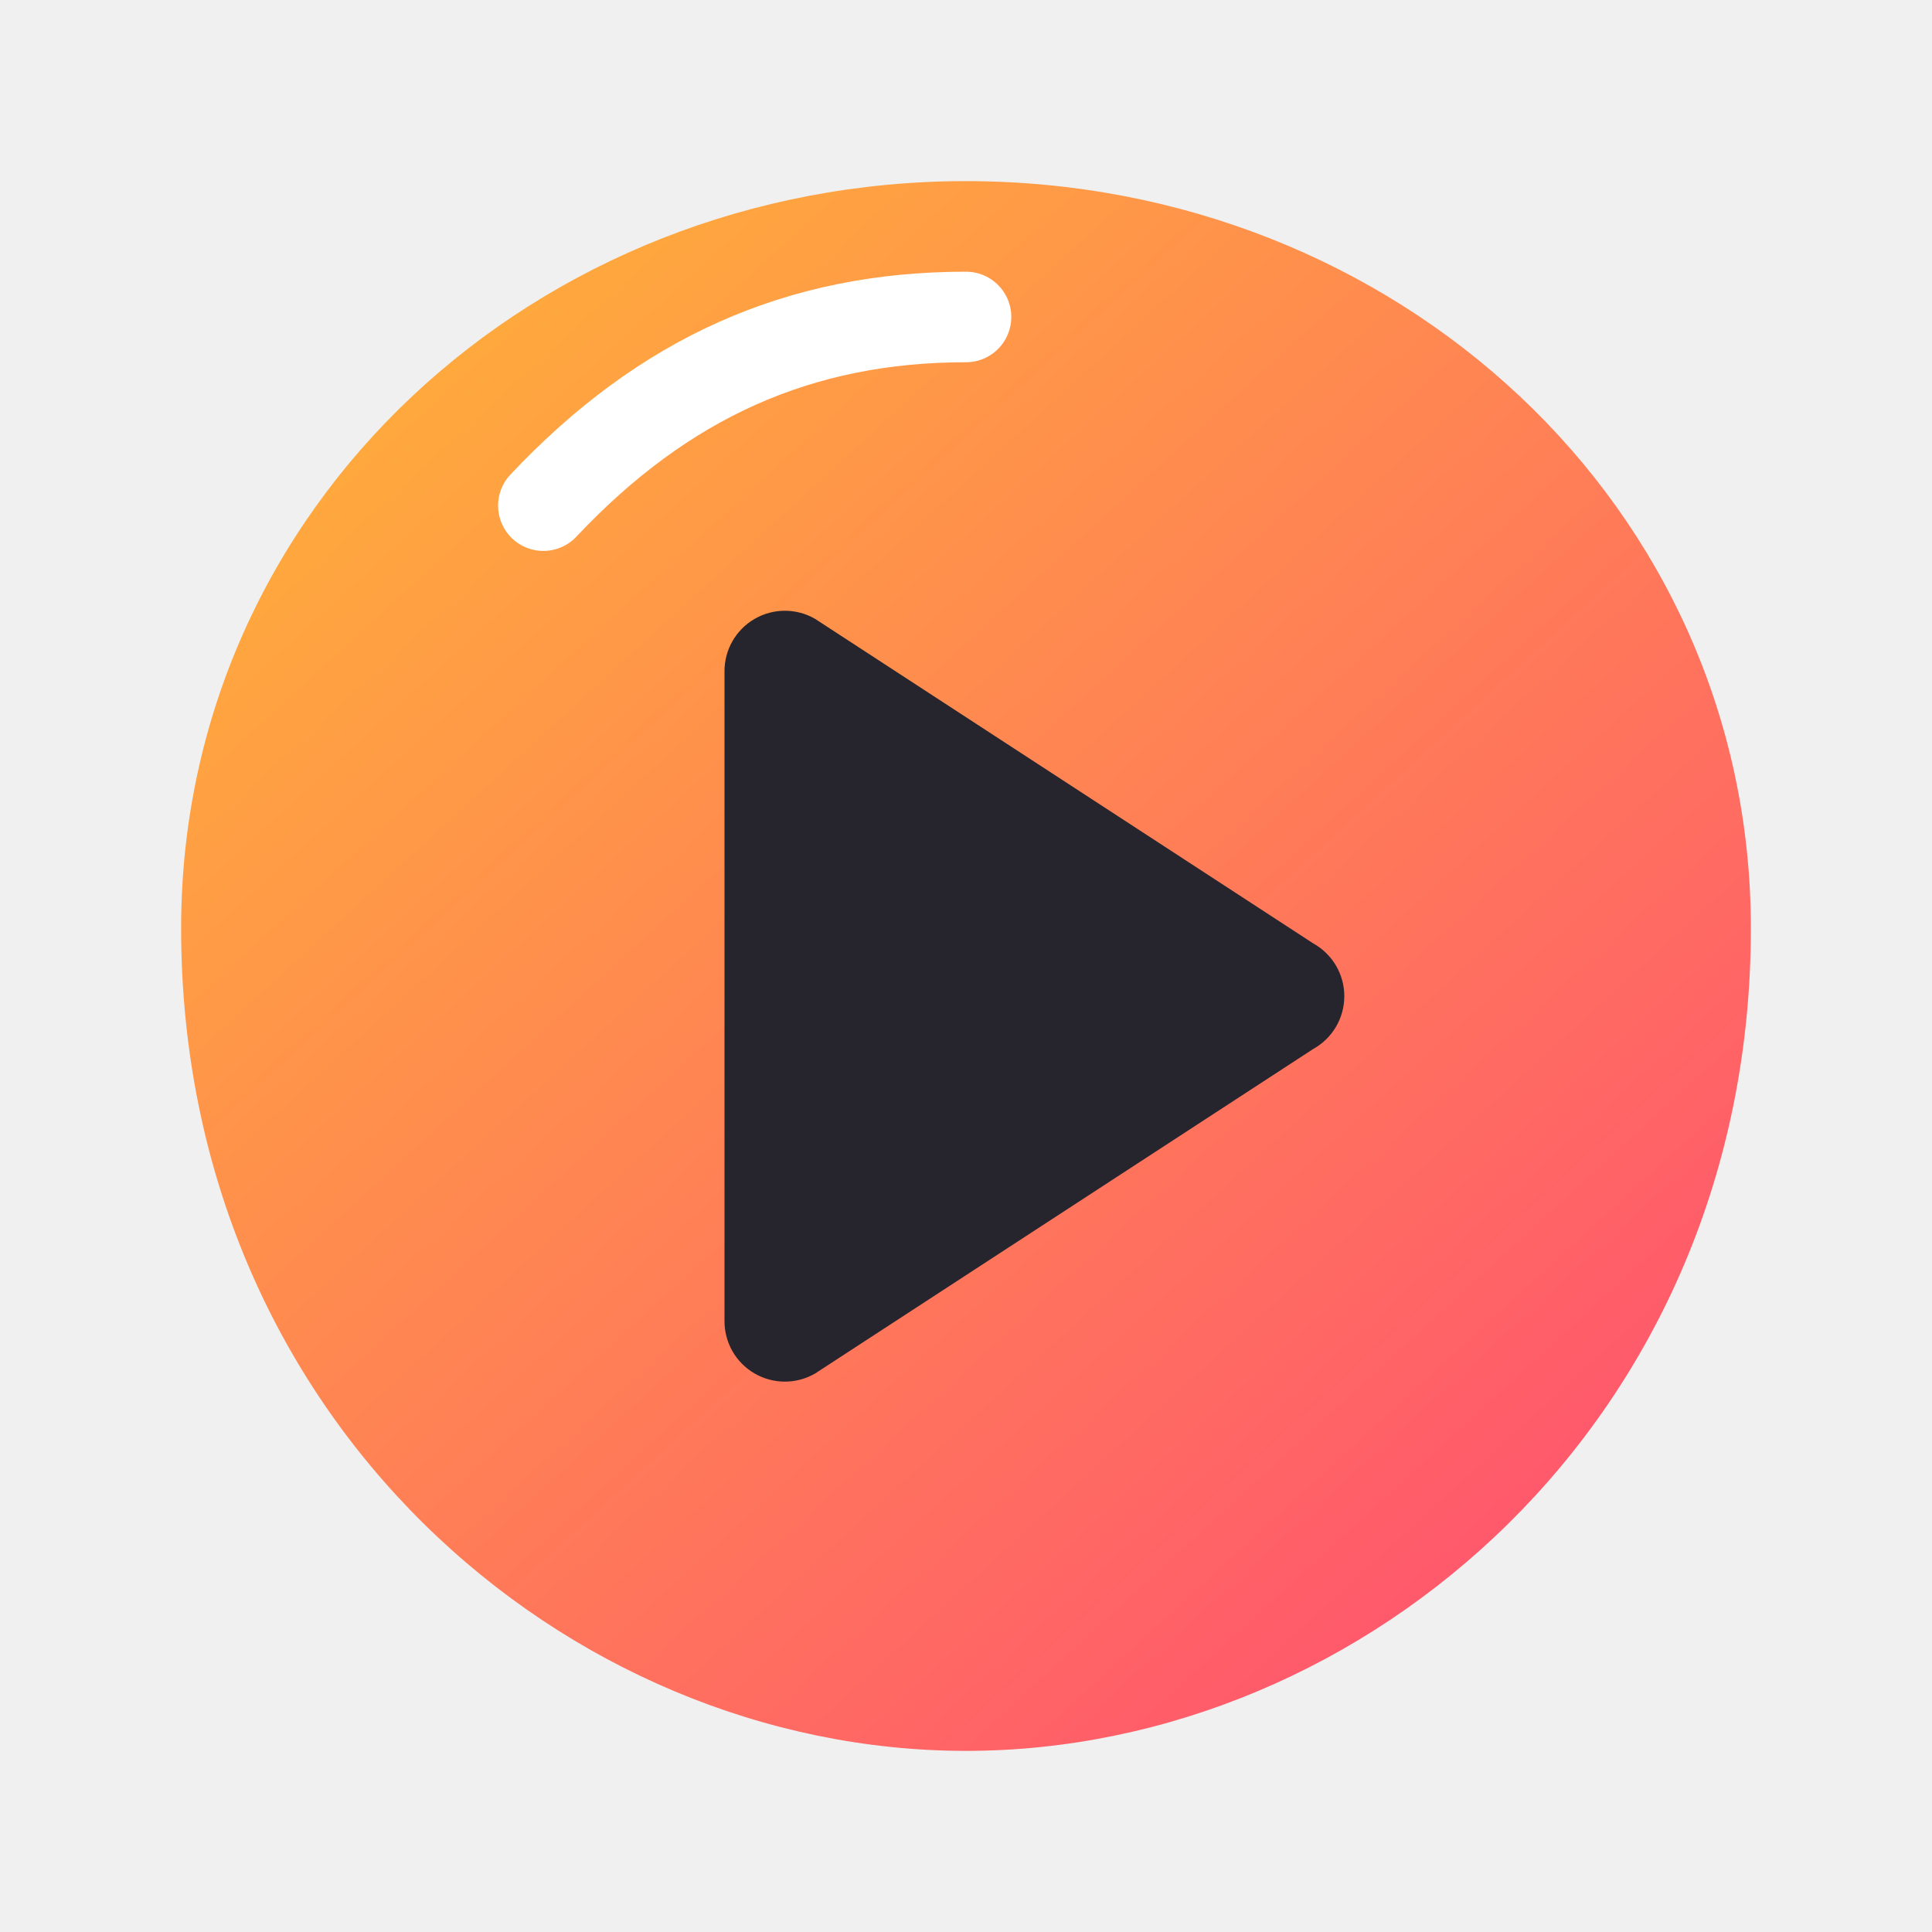
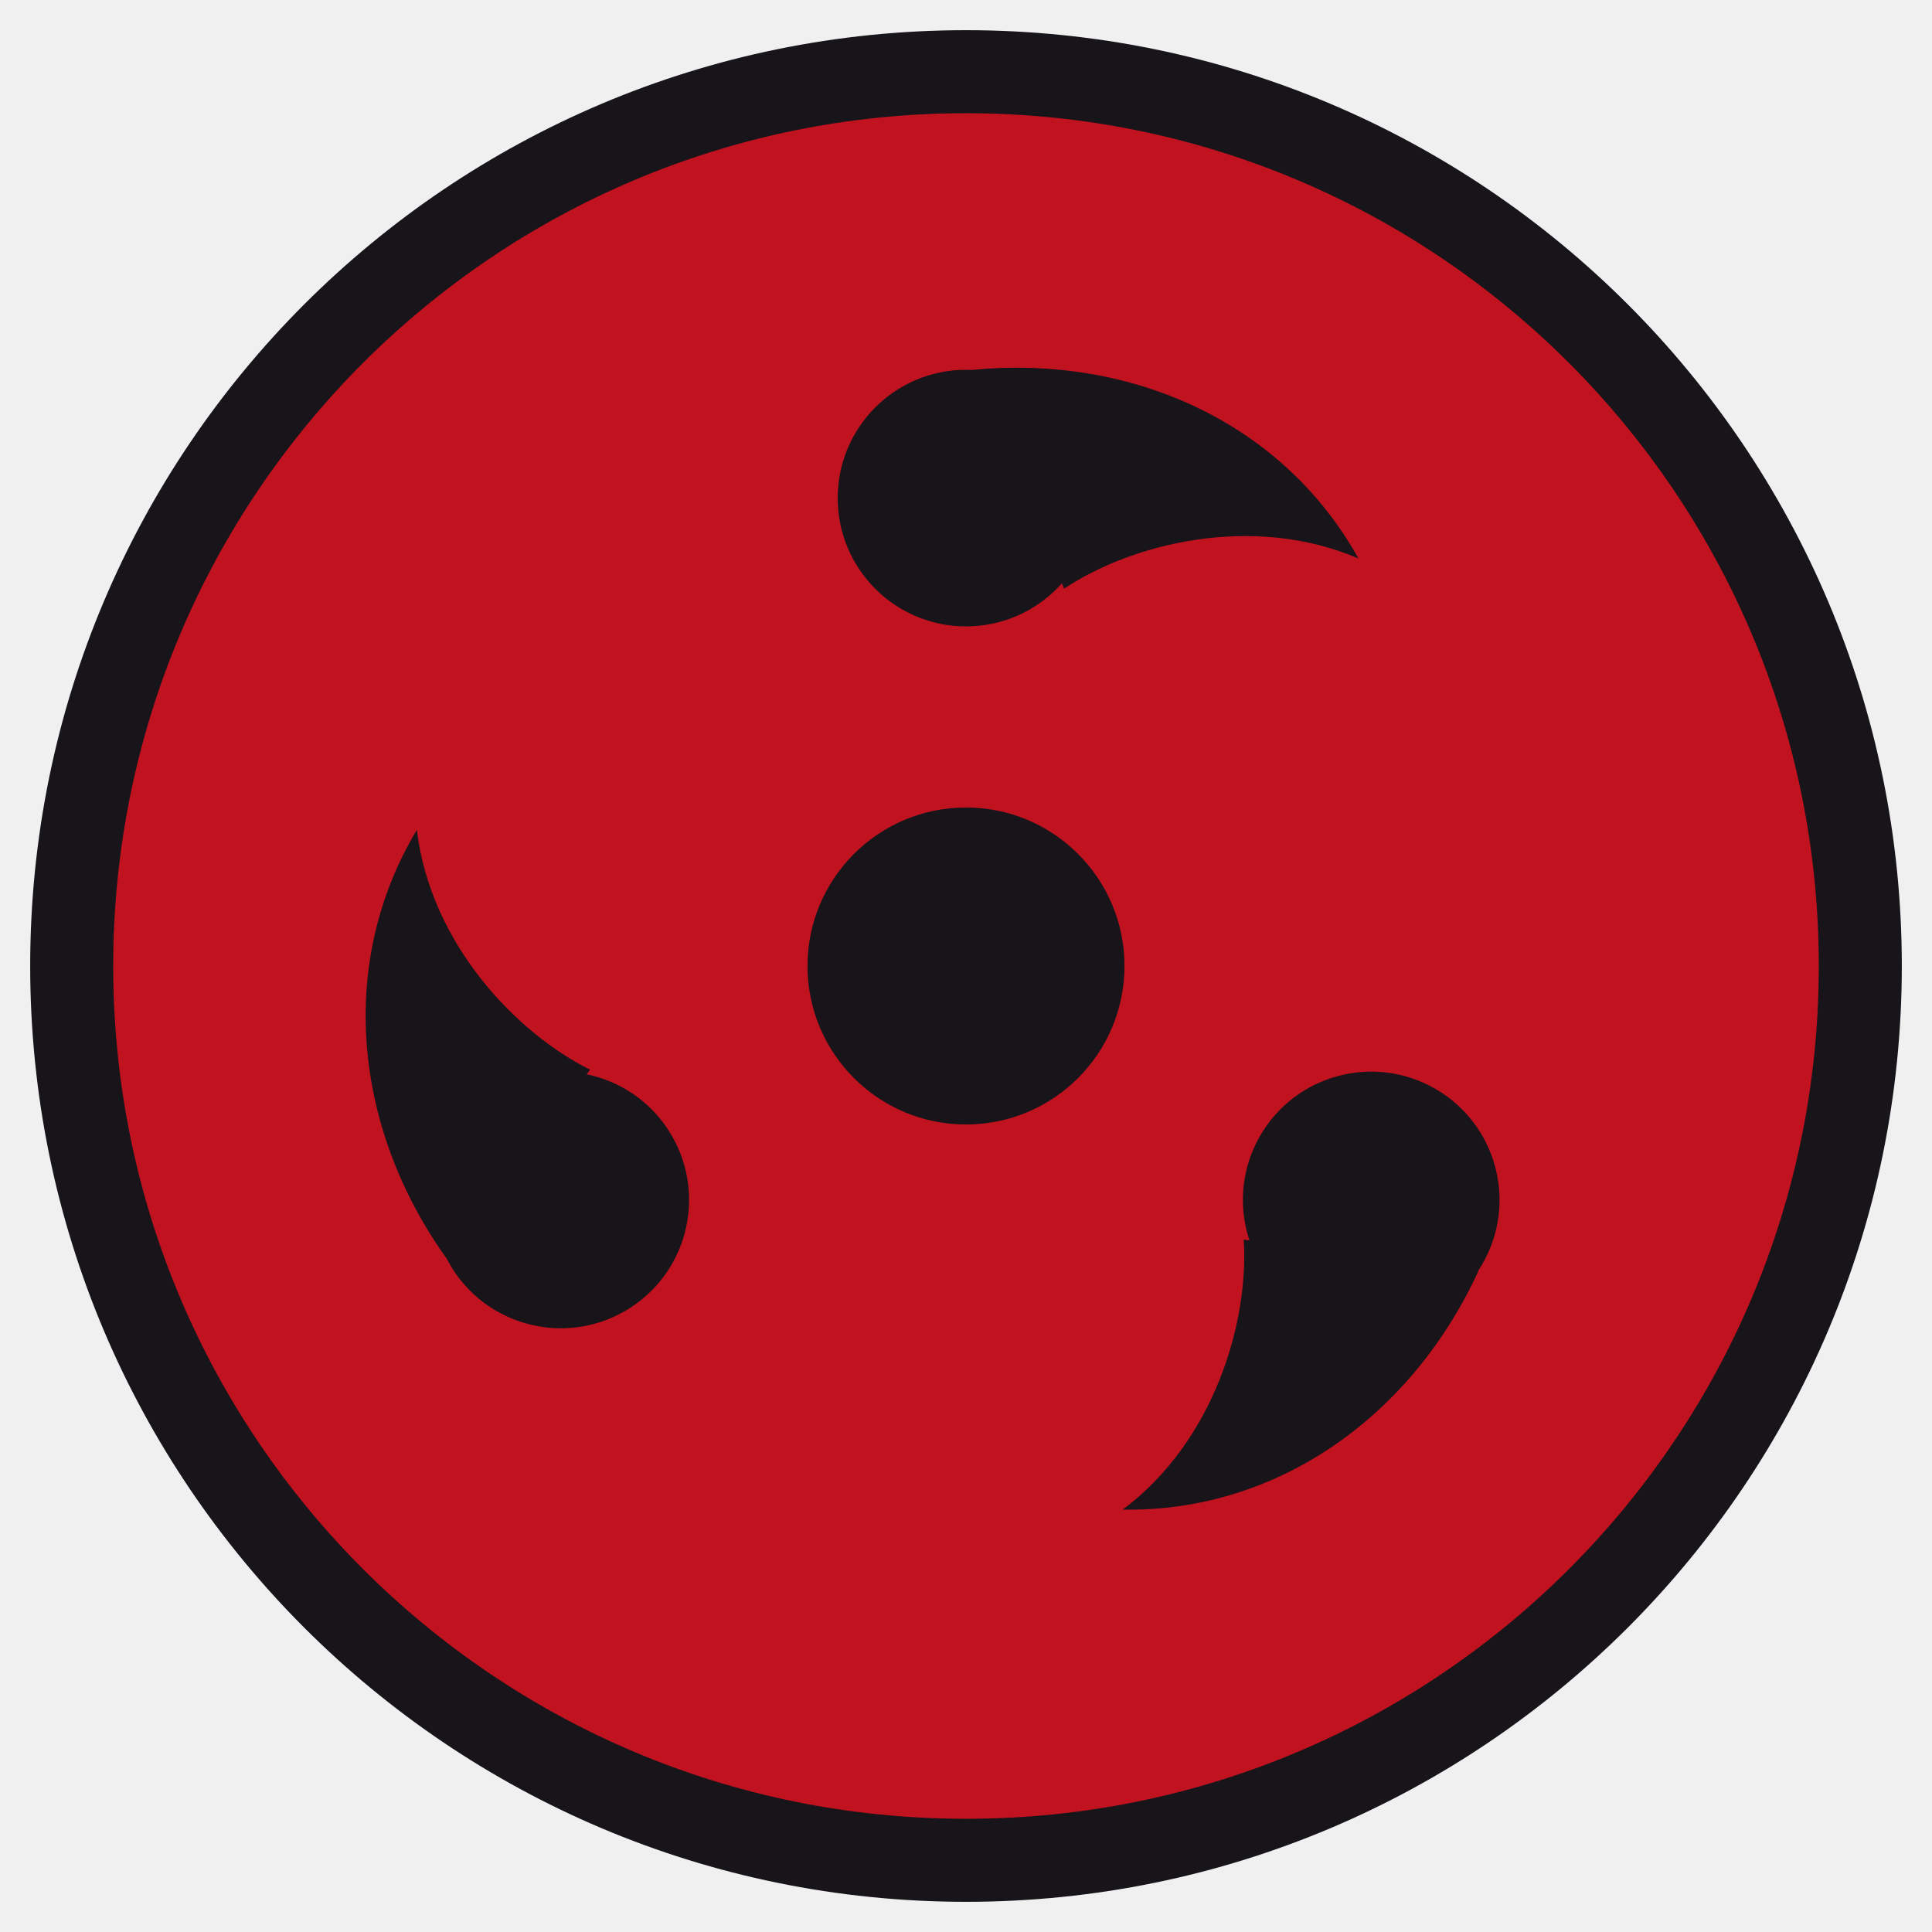
<svg xmlns="http://www.w3.org/2000/svg" viewBox="0 0 256 256">
  <defs>
-     <linearGradient id="fruit" x1="40" y1="32" x2="216" y2="224" gradientUnits="userSpaceOnUse">
-       <stop offset="0" stop-color="#ffb238" />
-       <stop offset="1" stop-color="#ff4f72" />
-     </linearGradient>
+     <g id="tomoe">
+       <circle cx="0" cy="0" r="17" />
+       <path d="M 1,-17                C 22,-19 42,-10 52,8                C 38,2 22,6 13,12 Z" />
+     </g>
  </defs>
-   <path fill="url(#fruit)" d="M128 24c57 0 104 43 104 99 0 65-51 109-104 109S24 188 24 123C24 67 71 24 128 24Z" />
-   <path fill="#26242c" d="m108 82 66 43a8 8 0 0 1 0 14l-66 43a8 8 0 0 1-12-7V89a8 8 0 0 1 12-7Z" />
-   <path fill="none" stroke="#fff" stroke-linecap="round" stroke-width="12" d="M72 67c16-17 34-25 56-25" />
+   <circle cx="128" cy="128" r="124" fill="#17141a" />
+   <circle cx="128" cy="128" r="113" fill="#c1121f" />
+   <circle cx="128" cy="128" r="21" fill="#17141a" />
+   <g fill="#17141a">
+     <use href="#tomoe" transform="translate(128,128) rotate(0) translate(0,-62)" />
+     <use href="#tomoe" transform="translate(128,128) rotate(120) translate(0,-62)" />
+     <use href="#tomoe" transform="translate(128,128) rotate(240) translate(0,-62)" />
+   </g>
</svg>
